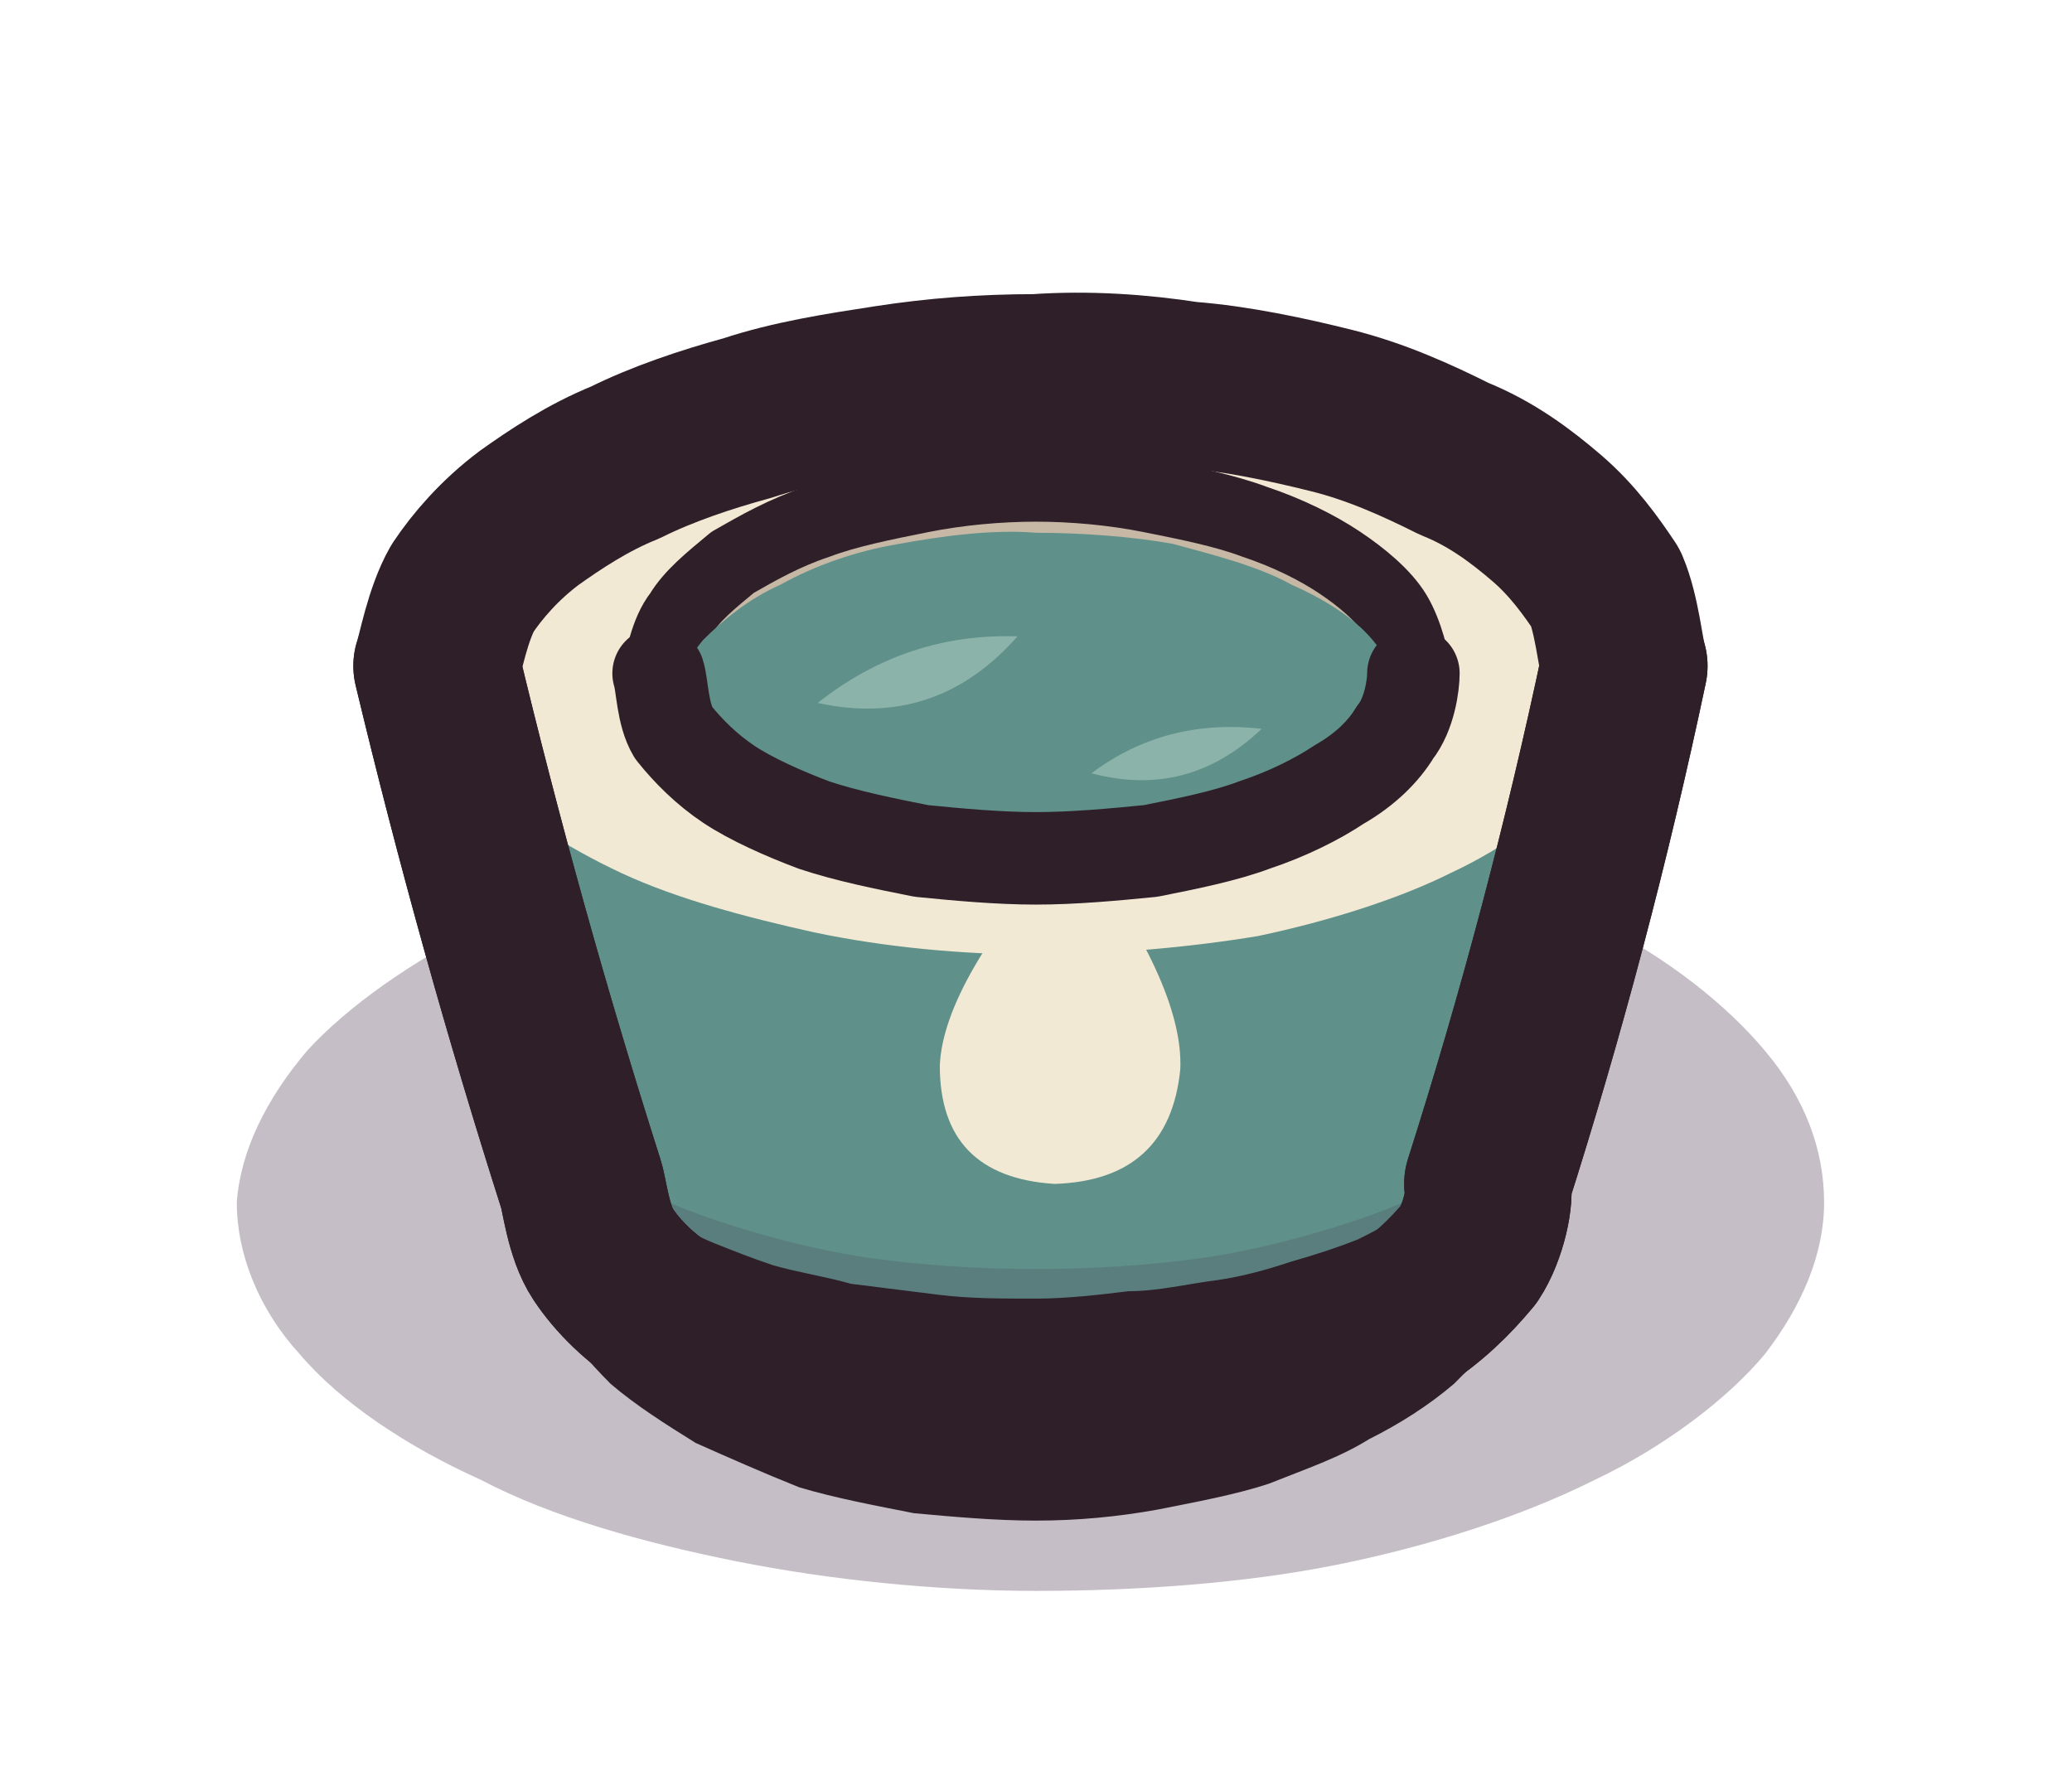
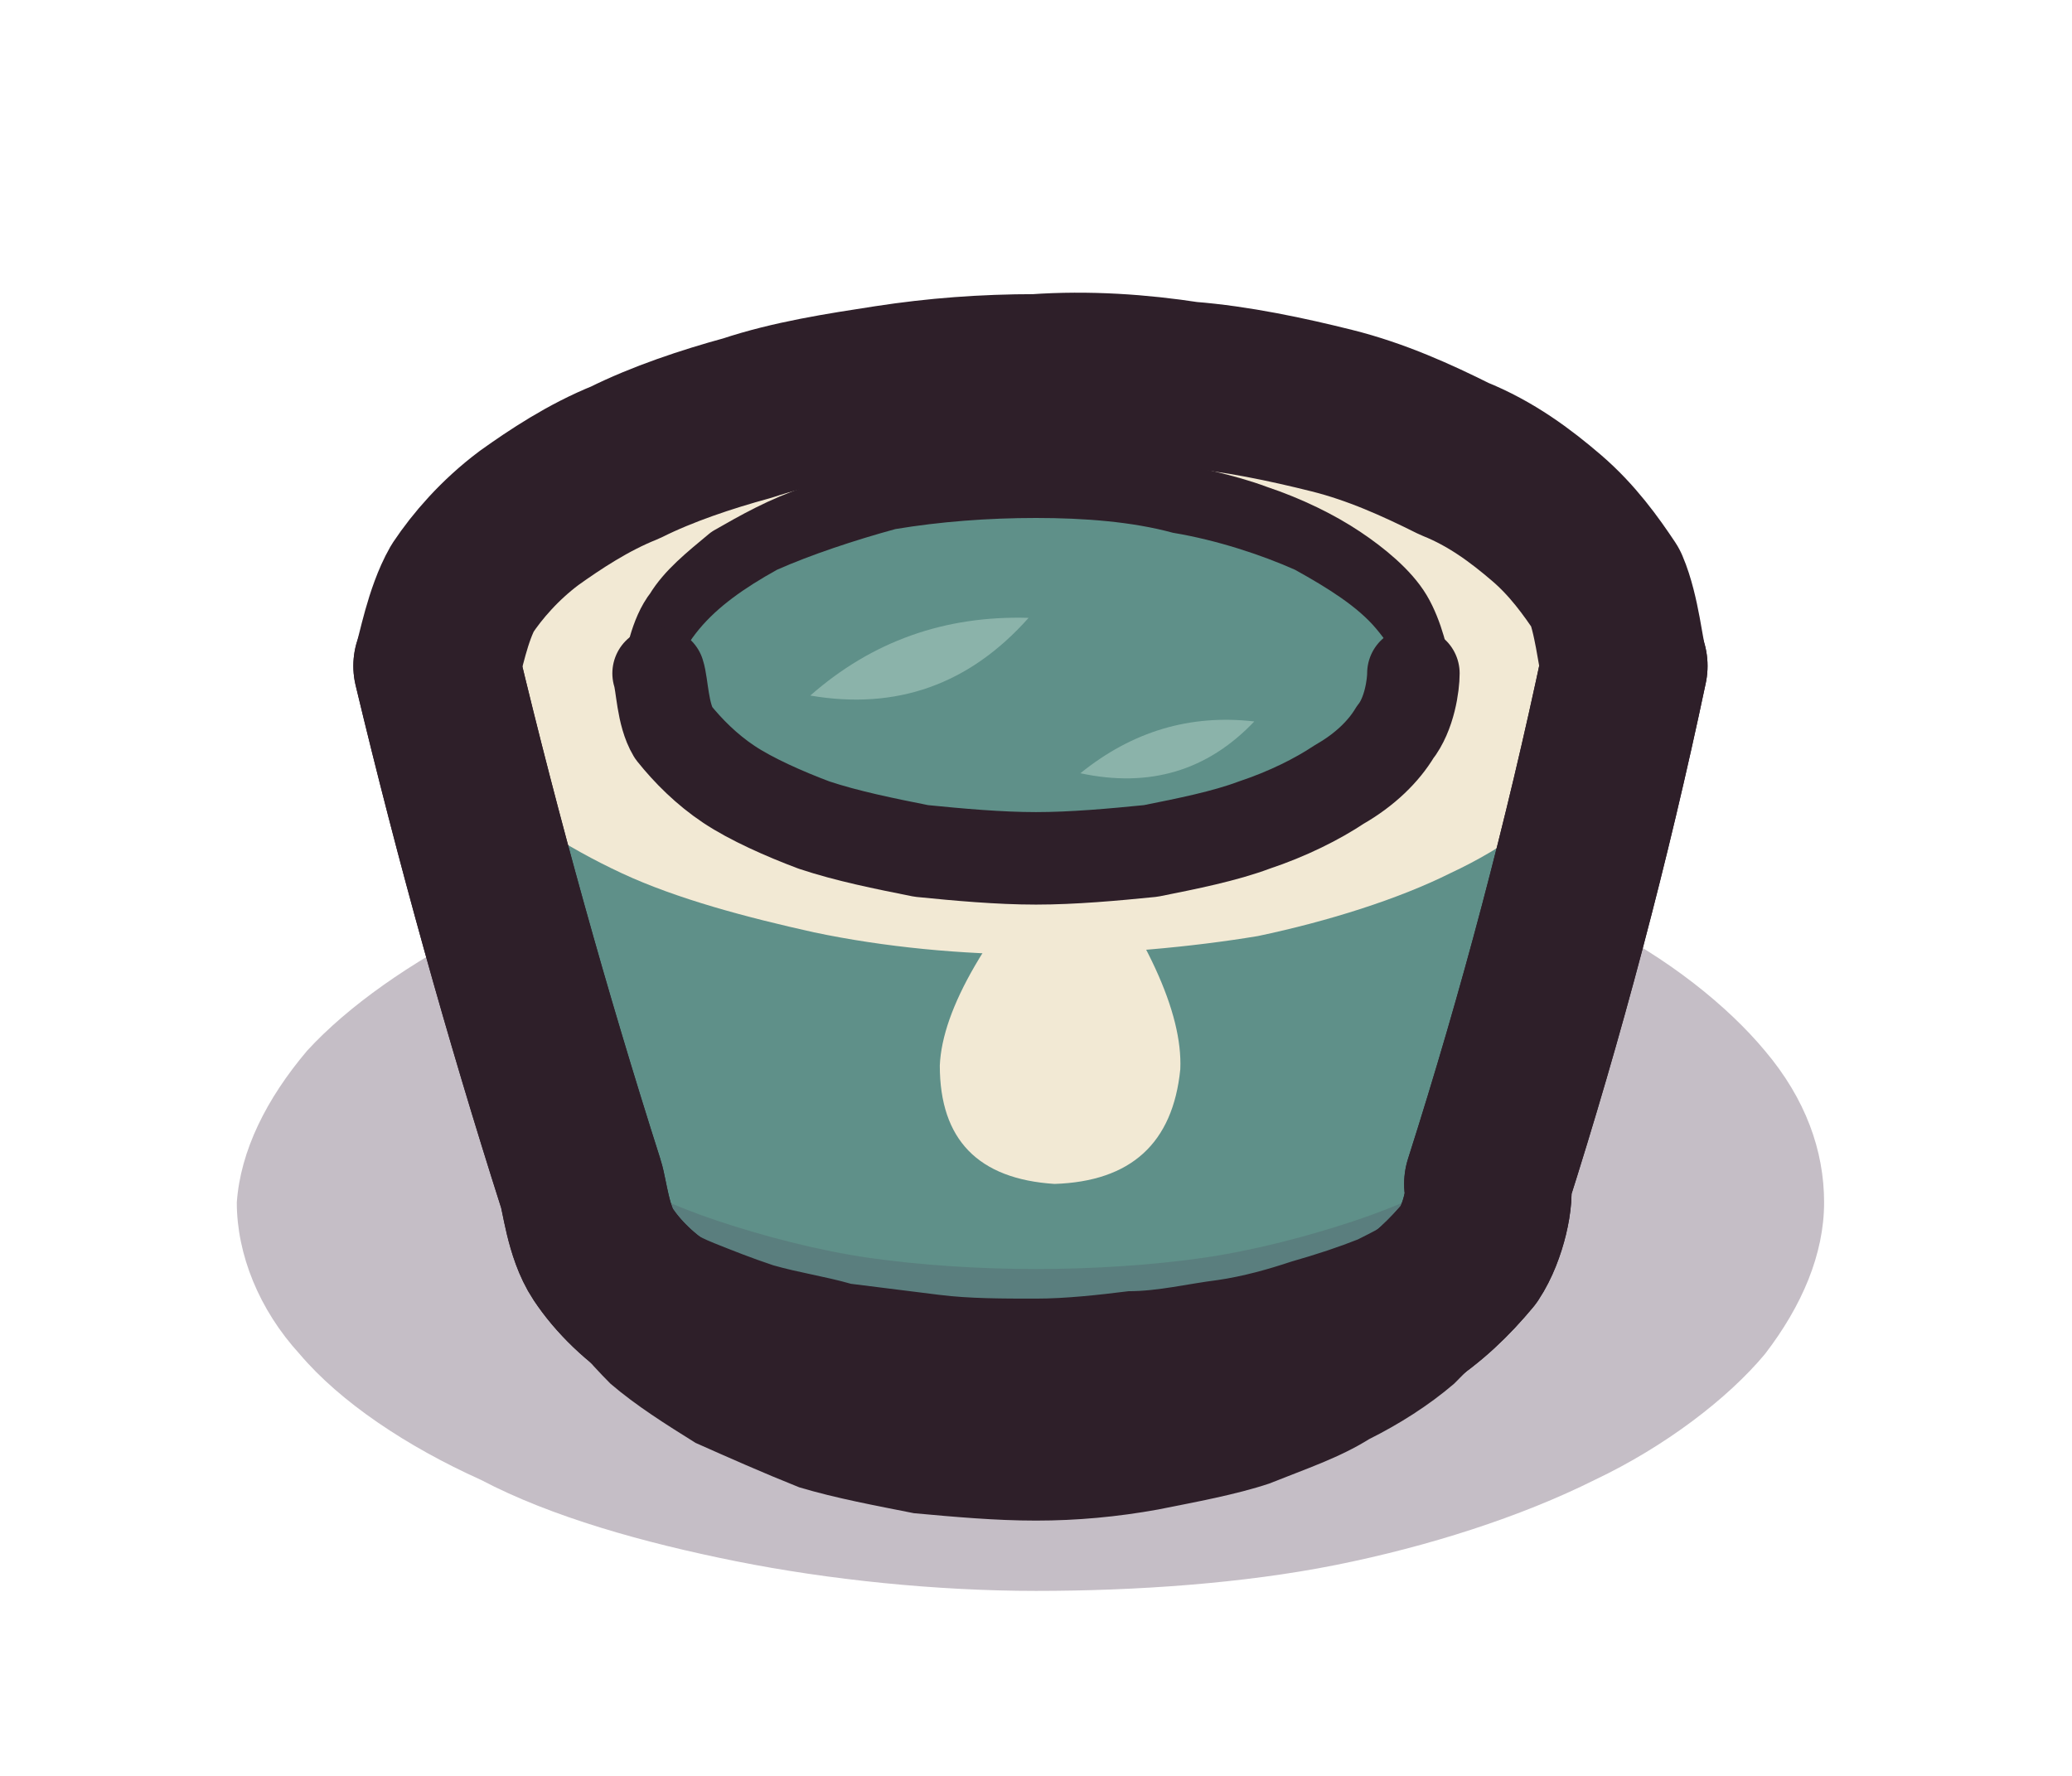
<svg xmlns="http://www.w3.org/2000/svg" viewBox="0 0 56 48" width="56" height="48">
  <defs>
    <clipPath id="water-premium-in">
      <path d="M38.2 18.2C38.3 18.9 38 19.6 37.5 20.2C36.9 20.8 36.1 21.3 35.2 21.8C34.2 22.2 33 22.6 31.8 22.8C30.6 23.1 29.3 23.2 28 23.2C26.7 23.2 25.3 23.1 24.1 22.9C22.9 22.6 21.7 22.3 20.8 21.8C19.8 21.4 19 20.8 18.5 20.2C18 19.6 17.8 18.8 17.8 18.2C17.8 17.6 18.1 16.9 18.7 16.3C19.2 15.7 20 15.1 20.9 14.6C21.8 14.2 22.9 13.8 24.1 13.5C25.3 13.3 26.7 13.1 28 13.1C29.3 13.1 30.7 13.3 31.9 13.5C33.1 13.8 34.2 14.2 35.1 14.6C36.1 15.1 36.9 15.7 37.4 16.3C37.9 16.8 38.2 17.5 38.2 18.2Z" />
    </clipPath>
    <clipPath id="water-premium-body">
      <path d="M11.8 18C11.9 17.7 12.1 16.6 12.5 15.9C12.9 15.3 13.5 14.6 14.3 14C15 13.5 15.9 12.9 16.9 12.5C17.9 12 19.1 11.6 20.2 11.3C21.4 10.9 22.7 10.7 24 10.5C25.3 10.3 26.6 10.2 28 10.2C29.4 10.1 30.8 10.2 32.1 10.4C33.4 10.5 34.8 10.8 36 11.1C37.2 11.4 38.3 11.9 39.3 12.4C40.3 12.8 41.1 13.4 41.8 14C42.5 14.6 43 15.3 43.4 15.9C43.7 16.6 43.8 17.7 43.9 18Q42.4 25.1 40.2 32C40.3 32.3 40.1 33.3 39.7 33.9C39.2 34.5 38.6 35.1 37.8 35.6C37 36 36.1 36.5 35.1 36.9C34.1 37.2 32.9 37.5 31.7 37.7C30.5 37.9 29.3 38.1 28 38.1C26.7 38.1 25.4 38 24.2 37.8C23 37.6 21.8 37.3 20.8 37C19.8 36.6 18.8 36.1 18.1 35.6C17.3 35.1 16.7 34.5 16.3 33.9C15.9 33.3 15.8 32.3 15.7 32Q13.5 25.1 11.8 18Z" />
    </clipPath>
  </defs>
  <g id="p-shadow">
    <path d="M49.3 32.5C49.3 33.9 48.7 35.3 47.7 36.6C46.7 37.8 45 39.1 43.1 40C41.1 41 38.6 41.8 36.1 42.3C33.6 42.8 30.7 43 28 43C25.3 43 22.4 42.7 19.9 42.2C17.4 41.7 14.9 41 13 40C11 39.1 9.2 37.9 8.1 36.6C7 35.4 6.4 33.9 6.4 32.5C6.5 31.1 7.2 29.7 8.3 28.4C9.4 27.2 11.1 26 13.1 25C15 24.1 17.5 23.3 20 22.8C22.4 22.3 25.3 22 28 21.9C30.7 21.9 33.6 22.2 36.2 22.7C38.7 23.2 41.2 24 43.1 24.9C45.1 25.9 46.7 27.2 47.7 28.4C48.8 29.7 49.3 31.1 49.3 32.5Z" fill="#3f2541" fill-opacity="0.3" />
  </g>
  <g id="p-body">
    <path d="M11.8 18C11.9 17.7 12.1 16.6 12.5 15.9C12.9 15.3 13.5 14.6 14.3 14C15 13.5 15.9 12.9 16.9 12.5C17.9 12 19.1 11.6 20.2 11.3C21.4 10.9 22.7 10.7 24 10.5C25.3 10.3 26.6 10.2 28 10.2C29.4 10.1 30.8 10.2 32.1 10.4C33.4 10.5 34.8 10.8 36 11.1C37.2 11.4 38.3 11.9 39.3 12.4C40.3 12.8 41.1 13.4 41.8 14C42.5 14.6 43 15.3 43.4 15.9C43.7 16.6 43.8 17.7 43.9 18Q42.4 25.1 40.2 32C40.3 32.3 40.1 33.3 39.7 33.9C39.2 34.5 38.6 35.1 37.8 35.6C37 36 36.1 36.5 35.1 36.9C34.1 37.2 32.9 37.5 31.7 37.7C30.5 37.9 29.3 38.1 28 38.1C26.7 38.1 25.4 38 24.2 37.8C23 37.6 21.8 37.3 20.8 37C19.8 36.6 18.8 36.1 18.1 35.6C17.3 35.1 16.7 34.5 16.3 33.9C15.9 33.3 15.8 32.3 15.7 32Q13.5 25.1 11.8 18Z" fill="#5f9089" />
    <path d="M42.6 27.6C42.4 26.9 42.4 29 41.9 29.7C41.4 30.3 40.7 31 39.8 31.5C38.9 32.1 37.8 32.6 36.6 33C35.4 33.4 33.9 33.8 32.5 34C31.1 34.2 29.5 34.3 28 34.3C26.5 34.3 24.9 34.2 23.5 34C22.1 33.8 20.6 33.4 19.4 33C18.2 32.6 17.1 32.1 16.2 31.5C15.3 31 14.6 30.3 14.1 29.7C13.6 29 13.6 26.9 13.4 27.6C13.2 28.3 12.8 32.5 12.8 34C12.8 35.5 13 35.9 13.5 36.8C14 37.7 14.8 38.6 15.7 39.4C16.6 40.1 17.8 40.8 19.1 41.4C20.3 41.9 21.8 42.4 23.3 42.7C24.8 43 26.4 43.1 28 43.1C29.6 43.1 31.2 43 32.7 42.7C34.2 42.4 35.7 41.9 36.9 41.4C38.2 40.8 39.4 40.1 40.3 39.4C41.2 38.6 42 37.7 42.5 36.8C43 35.9 43.2 35.5 43.2 34C43.2 32.5 42.8 28.3 42.6 27.6Z" fill="#3f2541" fill-opacity="0.16" clip-path="url(#water-premium-body)" />
    <path d="M29.0 22.6Q32.0 26.6 31.9 28.9Q31.6 31.9 28.5 32.0Q25.4 31.8 25.4 28.8Q25.5 26.5 29.0 22.6Z" fill="#f2e9d4" />
  </g>
  <g id="p-rim">
    <path d="M43.9 18C43.9 19 43.5 20.1 42.7 21C41.9 22 40.7 22.9 39.2 23.6C37.8 24.3 35.9 24.9 34 25.3C32.2 25.6 30 25.8 28 25.8C26 25.8 23.9 25.6 22 25.2C20.2 24.8 18.3 24.3 16.8 23.6C15.3 22.9 13.9 22 13.1 21.1C12.3 20.1 11.8 19 11.8 18C11.9 17 12.4 15.9 13.3 14.9C14.1 14 15.5 13.2 16.9 12.5C18.4 11.8 20.2 11.2 22.1 10.8C23.9 10.4 26 10.2 28 10.2C30 10.1 32.2 10.3 34.1 10.7C36 11 37.9 11.6 39.3 12.4C40.7 13.1 42 14 42.7 14.9C43.5 15.9 43.9 17 43.9 18Z" fill="#f2e9d4" />
    <path d="M38.2 18.2C38.3 18.9 38 19.6 37.5 20.2C36.9 20.8 36.1 21.3 35.2 21.8C34.2 22.2 33 22.6 31.8 22.8C30.6 23.1 29.3 23.2 28 23.2C26.7 23.2 25.3 23.1 24.1 22.9C22.9 22.6 21.7 22.3 20.8 21.8C19.8 21.4 19 20.8 18.5 20.2C18 19.6 17.8 18.8 17.8 18.2C17.8 17.6 18.1 16.9 18.7 16.3C19.2 15.7 20 15.1 20.9 14.6C21.8 14.2 22.9 13.8 24.1 13.5C25.3 13.3 26.7 13.1 28 13.1C29.3 13.1 30.7 13.3 31.9 13.5C33.1 13.8 34.2 14.2 35.1 14.6C36.1 15.1 36.9 15.7 37.4 16.3C37.9 16.8 38.2 17.5 38.2 18.2Z" fill="#e0d4b9" />
    <g clip-path="url(#water-premium-in)">
      <path d="M37.8 29C37.8 29.8 37.2 30.7 36.4 31.4C35.5 32.1 34.1 32.7 32.7 33.1C31.3 33.5 29.6 33.7 28 33.8C26.4 33.8 24.6 33.6 23.2 33.2C21.8 32.8 20.4 32.1 19.6 31.4C18.8 30.7 18.3 29.8 18.3 29C18.4 28.2 18.8 27.3 19.7 26.6C20.5 25.9 21.8 25.2 23.2 24.8C24.6 24.4 26.4 24.2 28 24.2C29.6 24.3 31.4 24.5 32.8 24.9C34.2 25.3 35.6 25.9 36.4 26.6C37.2 27.3 37.8 28.2 37.8 29Z" fill="#f2e9d4" />
      <path d="M17.9 18.2C17.8 17.5 18 17.1 18.4 16.6C18.7 16.1 19.2 15.6 19.8 15.2C20.4 14.8 21.2 14.4 22 14.1C22.9 13.8 23.9 13.5 24.9 13.4C25.9 13.2 27 13.1 28 13.1C29 13.1 30.1 13.2 31.1 13.4C32.1 13.5 33.1 13.8 34 14.1C34.8 14.4 35.6 14.8 36.2 15.2C36.8 15.6 37.3 16.1 37.6 16.6C38 17.1 38.2 17.5 38.1 18.2C38.1 18.9 37.4 20.6 37.1 20.8C36.9 21 37 19.7 36.7 19.2C36.4 18.7 35.9 18.2 35.4 17.8C34.8 17.4 34.1 17 33.4 16.7C32.6 16.4 31.7 16.1 30.8 16C29.9 15.8 28.9 15.7 28 15.7C27.1 15.7 26.1 15.8 25.2 16C24.3 16.1 23.4 16.4 22.6 16.7C21.9 17 21.2 17.4 20.6 17.8C20.1 18.2 19.6 18.7 19.3 19.2C19 19.7 19.1 21 18.9 20.8C18.6 20.6 17.9 18.9 17.9 18.2Z" fill="#3f2541" fill-opacity="0.16" />
    </g>
  </g>
  <g id="p-back">
    <path d="M17.8 18.2C17.9 17.9 18 17.1 18.4 16.6C18.7 16.1 19.2 15.7 19.8 15.2C20.5 14.8 21.2 14.4 22.1 14.1C22.9 13.8 23.9 13.6 24.9 13.4C25.9 13.2 27 13.1 28 13.1C29 13.1 30.1 13.2 31.1 13.4C32.1 13.6 33.1 13.8 33.9 14.1C34.8 14.4 35.6 14.8 36.2 15.2C36.8 15.6 37.4 16.1 37.7 16.6C38 17.1 38.2 17.9 38.2 18.2" fill="none" stroke="#2e1f29" stroke-width="2" stroke-linecap="round" stroke-linejoin="round" />
    <path d="M11.8 18C11.9 17.7 12.1 16.6 12.5 15.9C12.9 15.3 13.5 14.6 14.3 14C15 13.5 15.9 12.9 16.9 12.5C17.9 12 19.1 11.6 20.2 11.3C21.4 10.9 22.7 10.7 24 10.5C25.3 10.3 26.6 10.2 28 10.2C29.4 10.1 30.8 10.2 32.1 10.4C33.4 10.5 34.8 10.8 36 11.1C37.2 11.4 38.3 11.9 39.3 12.4C40.3 12.8 41.1 13.4 41.8 14C42.5 14.6 43 15.3 43.4 15.9C43.7 16.6 43.8 17.7 43.9 18Q42.4 25.1 40.2 32C40.3 32.3 40.1 33.3 39.7 33.9C39.2 34.5 38.6 35.1 37.8 35.6C37 36 36.1 36.5 35.1 36.9C34.1 37.2 32.9 37.5 31.7 37.7C30.5 37.9 29.3 38.1 28 38.1C26.7 38.1 25.4 38 24.2 37.8C23 37.6 21.8 37.3 20.8 37C19.8 36.6 18.8 36.1 18.1 35.6C17.3 35.1 16.7 34.5 16.3 33.9C15.9 33.3 15.8 32.3 15.7 32Q13.5 25.1 11.8 18Z" fill="none" stroke="#2e1f29" stroke-width="4.5" stroke-linecap="round" stroke-linejoin="round" />
  </g>
  <g id="p-empty" class="st-empty">
    <g clip-path="url(#water-premium-in)">
-       <path d="M19.4 20.9C19.6 20.7 20 20 20.6 19.6C21.1 19.2 21.8 18.8 22.5 18.5C23.3 18.2 24.2 17.9 25.1 17.8C26 17.6 27 17.5 28 17.5C29 17.5 30 17.6 30.9 17.8C31.8 17.9 32.7 18.2 33.5 18.5C34.2 18.8 34.9 19.2 35.4 19.6C36 20 36.4 20.7 36.6 20.9" fill="none" stroke="#bfb093" stroke-width="2" stroke-linecap="round" stroke-linejoin="round" />
+       <path d="M19 21.5C19.2 21.3 19.5 20.5 20 20C20.5 19.5 21.2 19.1 22 18.7C22.8 18.4 23.8 18.1 24.8 17.9C25.8 17.7 26.9 17.6 28 17.6C29.1 17.6 30.2 17.7 31.2 17.9C32.2 18.1 33.2 18.4 34 18.7C34.8 19.1 35.5 19.5 36 20C36.5 20.5 36.8 21.3 37 21.5" fill="none" stroke="#bfb093" stroke-width="2" stroke-linecap="round" stroke-linejoin="round" />
    </g>
  </g>
  <g id="p-low" class="st-low">
    <g clip-path="url(#water-premium-in)">
-       <path d="M36.5 23.8C36.5 24.3 36.3 24.9 35.8 25.4C35.4 25.9 34.7 26.4 33.9 26.7C33.1 27.1 32.1 27.4 31.1 27.6C30.1 27.8 29.1 27.9 28 27.9C26.9 27.9 25.8 27.8 24.8 27.6C23.8 27.5 22.8 27.2 22 26.8C21.2 26.4 20.5 25.9 20.1 25.4C19.7 24.9 19.5 24.3 19.6 23.8C19.6 23.3 19.9 22.7 20.3 22.2C20.7 21.7 21.4 21.2 22.1 20.9C22.9 20.5 23.8 20.2 24.8 20C25.8 19.8 26.9 19.6 28 19.6C29.1 19.6 30.2 19.8 31.2 20C32.2 20.2 33.1 20.5 33.9 20.9C34.6 21.2 35.3 21.7 35.8 22.2C36.2 22.7 36.5 23.3 36.5 23.8Z" fill="#5f9089" />
-       <path d="M23 23.6Q25.8 24.5 27.6 22.1Q25 21.8 23 23.6Z" fill="#8bb3aa" />
-       <path d="M29.3 25.3Q31.5 26 33.2 24.2Q31 23.9 29.3 25.3Z" fill="#8bb3aa" />
-       <path d="M19.8 23C20 22.8 20.3 22.1 20.8 21.7C21.3 21.3 22 20.9 22.7 20.6C23.4 20.3 24.3 20 25.2 19.9C26.1 19.7 27.1 19.6 28 19.6C28.9 19.6 29.9 19.7 30.8 19.9C31.7 20 32.6 20.3 33.3 20.6C34 20.9 34.7 21.3 35.2 21.7C35.7 22.1 36 22.8 36.2 23" fill="none" stroke="#bfb093" stroke-width="2" stroke-linecap="round" stroke-linejoin="round" />
+       <path d="M37.2 22.1C37.2 22.7 36.9 23.3 36.5 23.9C36 24.4 35.2 24.9 34.4 25.3C33.5 25.7 32.5 26 31.4 26.2C30.3 26.4 29.1 26.5 28 26.5C26.9 26.5 25.6 26.4 24.6 26.2C23.5 26 22.4 25.7 21.5 25.3C20.7 24.9 20 24.4 19.5 23.9C19.1 23.3 18.9 22.7 18.9 22.1C18.9 21.5 19.2 20.9 19.7 20.4C20.2 19.9 20.9 19.3 21.7 18.9C22.5 18.5 23.5 18.2 24.6 18C25.6 17.7 26.9 17.6 28 17.6C29.1 17.6 30.4 17.7 31.4 18C32.5 18.2 33.5 18.5 34.4 18.9C35.2 19.3 35.9 19.8 36.4 20.4C36.9 20.9 37.2 21.5 37.2 22.1Z" fill="#5f9089" />
+       <path d="M22.4 22Q25.7 22.7 27.8 20.1Q24.7 19.9 22.4 22Z" fill="#8bb3aa" />
+       <path d="M29.1 23.9Q31.6 24.6 33.4 22.6Q31 22.3 29.1 23.9Z" fill="#8bb3aa" />
+       <path d="M19.1 21.3C19.3 21 19.7 20.2 20.2 19.8C20.8 19.4 21.5 18.9 22.2 18.6C23 18.3 24 18 24.9 17.9C25.9 17.7 27 17.6 28 17.6C29 17.6 30.1 17.7 31.1 17.9C32 18 33 18.3 33.8 18.6C34.5 18.9 35.2 19.4 35.8 19.8C36.3 20.2 36.7 21 36.9 21.3" fill="none" stroke="#bfb093" stroke-width="2" stroke-linecap="round" stroke-linejoin="round" />
    </g>
  </g>
  <g id="p-half" class="st-half">
    <g clip-path="url(#water-premium-in)">
-       <path d="M37.3 21.4C37.3 22 37 22.6 36.5 23.2C36 23.7 35.2 24.2 34.4 24.6C33.5 25 32.5 25.3 31.4 25.5C30.3 25.7 29.1 25.9 28 25.9C26.9 25.9 25.6 25.8 24.5 25.6C23.4 25.4 22.3 25.1 21.5 24.7C20.6 24.3 19.9 23.7 19.5 23.2C19 22.6 18.8 22 18.9 21.4C18.9 20.8 19.2 20.2 19.6 19.7C20.1 19.1 20.8 18.6 21.6 18.2C22.4 17.8 23.5 17.4 24.5 17.2C25.6 17 26.8 16.9 28 16.9C29.2 16.9 30.4 17 31.4 17.2C32.5 17.5 33.6 17.8 34.4 18.2C35.2 18.6 36 19.1 36.5 19.6C37 20.2 37.3 20.8 37.3 21.4Z" fill="#5f9089" />
-       <path d="M22.5 21.2Q25.6 22 27.5 19.6Q24.7 19.3 22.5 21.2Z" fill="#8bb3aa" />
-       <path d="M29.4 23Q31.8 23.7 33.6 21.9Q31.3 21.6 29.4 23Z" fill="#8bb3aa" />
-       <path d="M19.1 20.5C19.3 20.3 19.7 19.5 20.2 19.1C20.7 18.6 21.4 18.2 22.2 17.9C23 17.6 24 17.3 24.9 17.1C25.9 16.9 27 16.9 28 16.9C29 16.9 30.1 16.9 31.1 17.1C32 17.3 33 17.6 33.8 17.9C34.6 18.2 35.3 18.6 35.8 19.1C36.3 19.5 36.7 20.3 36.9 20.5" fill="none" stroke="#bfb093" stroke-width="2" stroke-linecap="round" stroke-linejoin="round" />
+       <path d="M37.6 20.5C37.6 21.1 37.3 21.8 36.8 22.3C36.4 22.9 35.5 23.4 34.6 23.8C33.8 24.2 32.7 24.6 31.5 24.8C30.4 25 29.2 25.1 28 25.1C26.8 25.2 25.5 25.1 24.4 24.9C23.3 24.7 22.1 24.3 21.2 23.9C20.4 23.5 19.6 22.9 19.1 22.3C18.7 21.8 18.5 21.1 18.5 20.5C18.5 19.9 18.8 19.2 19.3 18.7C19.8 18.1 20.5 17.6 21.3 17.2C22.2 16.7 23.3 16.4 24.4 16.1C25.5 15.9 26.8 15.8 28 15.8C29.2 15.8 30.5 15.9 31.6 16.2C32.7 16.4 33.8 16.8 34.7 17.2C35.5 17.6 36.3 18.1 36.8 18.7C37.3 19.2 37.6 19.9 37.6 20.5Z" fill="#5f9089" />
+       <path d="M22.1 20.4Q25.6 21.1 27.8 18.4Q24.6 18.3 22.1 20.4Z" fill="#8bb3aa" />
+       <path d="M29.1 22.4Q31.8 23.1 33.7 21.1Q31.1 20.8 29.1 22.4Z" fill="#8bb3aa" />
+       <path d="M18.7 19.6C18.9 19.4 19.3 18.6 19.9 18.1C20.4 17.6 21.1 17.2 22 16.9C22.8 16.5 23.8 16.2 24.8 16.1C25.8 15.9 26.9 15.8 28 15.8C29.1 15.8 30.2 15.9 31.2 16.1C32.2 16.2 33.2 16.5 34 16.9C34.9 17.2 35.6 17.6 36.1 18.1C36.7 18.6 37.1 19.4 37.3 19.6" fill="none" stroke="#bfb093" stroke-width="2" stroke-linecap="round" stroke-linejoin="round" />
    </g>
  </g>
  <g id="p-full" class="st-full">
    <g clip-path="url(#water-premium-in)">
-       <path d="M37.9 19.2C37.9 19.8 37.6 20.5 37.1 21.1C36.6 21.7 35.8 22.2 34.9 22.6C34 23.1 32.8 23.4 31.7 23.6C30.5 23.9 29.2 24 28 24C26.8 24 25.4 23.9 24.3 23.7C23.1 23.5 21.9 23.1 21 22.7C20.1 22.3 19.3 21.7 18.9 21.1C18.4 20.5 18.2 19.8 18.2 19.2C18.2 18.6 18.5 17.9 19 17.3C19.5 16.8 20.2 16.2 21.1 15.8C22 15.3 23.1 14.9 24.3 14.7C25.4 14.5 26.8 14.3 28 14.4C29.2 14.4 30.6 14.5 31.7 14.7C32.8 15 34 15.3 34.9 15.8C35.8 16.2 36.6 16.7 37.1 17.3C37.6 17.9 37.9 18.6 37.9 19.2Z" fill="#5f9089" />
-       <path d="M22.1 19Q25.3 19.7 27.5 17.2Q24.5 17.1 22.1 19Z" fill="#8bb3aa" />
-       <path d="M29.5 20.9Q32.1 21.6 34.1 19.7Q31.5 19.4 29.5 20.9Z" fill="#8bb3aa" />
+       <path d="M38.1 18.9C38.1 19.5 37.8 20.2 37.2 20.8C36.7 21.4 35.9 22 35 22.4C34 22.8 32.9 23.2 31.7 23.4C30.6 23.6 29.2 23.8 28 23.8C26.8 23.8 25.4 23.7 24.2 23.5C23 23.2 21.8 22.9 20.9 22.4C20 22 19.2 21.4 18.7 20.8C18.3 20.2 18 19.5 18.1 18.9C18.1 18.3 18.4 17.6 18.9 17C19.4 16.4 20.1 15.9 21 15.4C21.9 15 23.1 14.6 24.2 14.3C25.4 14.1 26.7 14 28 14C29.3 14 30.6 14.1 31.7 14.4C32.9 14.6 34.1 15 35 15.4C35.9 15.9 36.7 16.4 37.2 17C37.7 17.6 38.1 18.3 38.1 18.9Z" fill="#5f9089" />
+       <path d="M21.9 18.8Q25.4 19.4 27.8 16.7Q24.4 16.6 21.9 18.8Z" fill="#8bb3aa" />
+       <path d="M29.2 20.9Q32 21.5 33.9 19.5Q31.3 19.2 29.2 20.9Z" fill="#8bb3aa" />
    </g>
  </g>
  <g id="p-ink">
    <path d="M38.2 18.2C38.2 18.5 38.1 19.3 37.7 19.8C37.4 20.3 36.9 20.8 36.2 21.2C35.6 21.6 34.8 22 33.9 22.3C33.1 22.6 32.1 22.8 31.1 23C30.1 23.1 29 23.2 28 23.2C27 23.2 25.9 23.1 24.9 23C23.9 22.8 22.9 22.6 22 22.3C21.2 22 20.3 21.6 19.7 21.2C19.1 20.8 18.6 20.3 18.2 19.8C17.9 19.3 17.9 18.5 17.8 18.2" fill="none" stroke="#2e1f29" stroke-width="2.5" stroke-linecap="round" stroke-linejoin="round" />
    <path d="M43.9 18Q42.4 25.1 40.2 32C40.3 32.3 40.1 33.3 39.7 33.9C39.2 34.5 38.6 35.1 37.8 35.6C37 36 36.1 36.5 35.1 36.9C34.1 37.2 32.9 37.5 31.7 37.7C30.5 37.9 29.3 38.1 28 38.1C26.7 38.1 25.4 38 24.2 37.8C23 37.6 21.8 37.3 20.8 37C19.8 36.6 18.8 36.1 18.1 35.6C17.3 35.1 16.7 34.5 16.3 33.9C15.9 33.3 15.8 32.3 15.7 32Q13.5 25.1 11.8 18" fill="none" stroke="#2e1f29" stroke-width="4.5" stroke-linecap="round" stroke-linejoin="round" />
    <path d="M38.8 31.9C38.2 31.7 38.3 32.6 37.9 32.8C37.5 33.1 37.1 33.3 36.7 33.5C36.2 33.7 35.6 33.9 34.9 34.1C34.3 34.3 33.6 34.5 32.9 34.6C32.1 34.7 31.3 34.9 30.5 34.9C29.7 35 28.8 35.1 28 35.1C27.1 35.1 26.2 35.1 25.4 35C24.6 34.9 23.8 34.8 23 34.7C22.3 34.5 21.6 34.4 20.9 34.2C20.3 34 19.8 33.8 19.3 33.6C18.8 33.4 18.5 33.2 18.1 32.9C17.8 32.6 17.9 31.8 17.3 32C16.6 32.1 14.7 32.9 14.3 33.5C13.9 34.1 14.5 34.8 14.9 35.4C15.3 36.1 15.9 36.8 16.5 37.4C17.2 38 18 38.5 18.8 39C19.7 39.4 20.6 39.8 21.6 40.2C22.6 40.5 23.7 40.7 24.7 40.9C25.8 41 26.9 41.1 28 41.1C29.1 41.1 30.2 41 31.3 40.8C32.3 40.6 33.4 40.4 34.3 40.1C35.3 39.7 36.2 39.4 37 38.9C37.8 38.5 38.6 38 39.3 37.4C39.9 36.8 40.6 36.1 41 35.5C41.4 34.9 42.1 34.2 41.8 33.6C41.4 33 39.5 32 38.8 31.9Z" fill="#2e1f29" />
  </g>
</svg>
